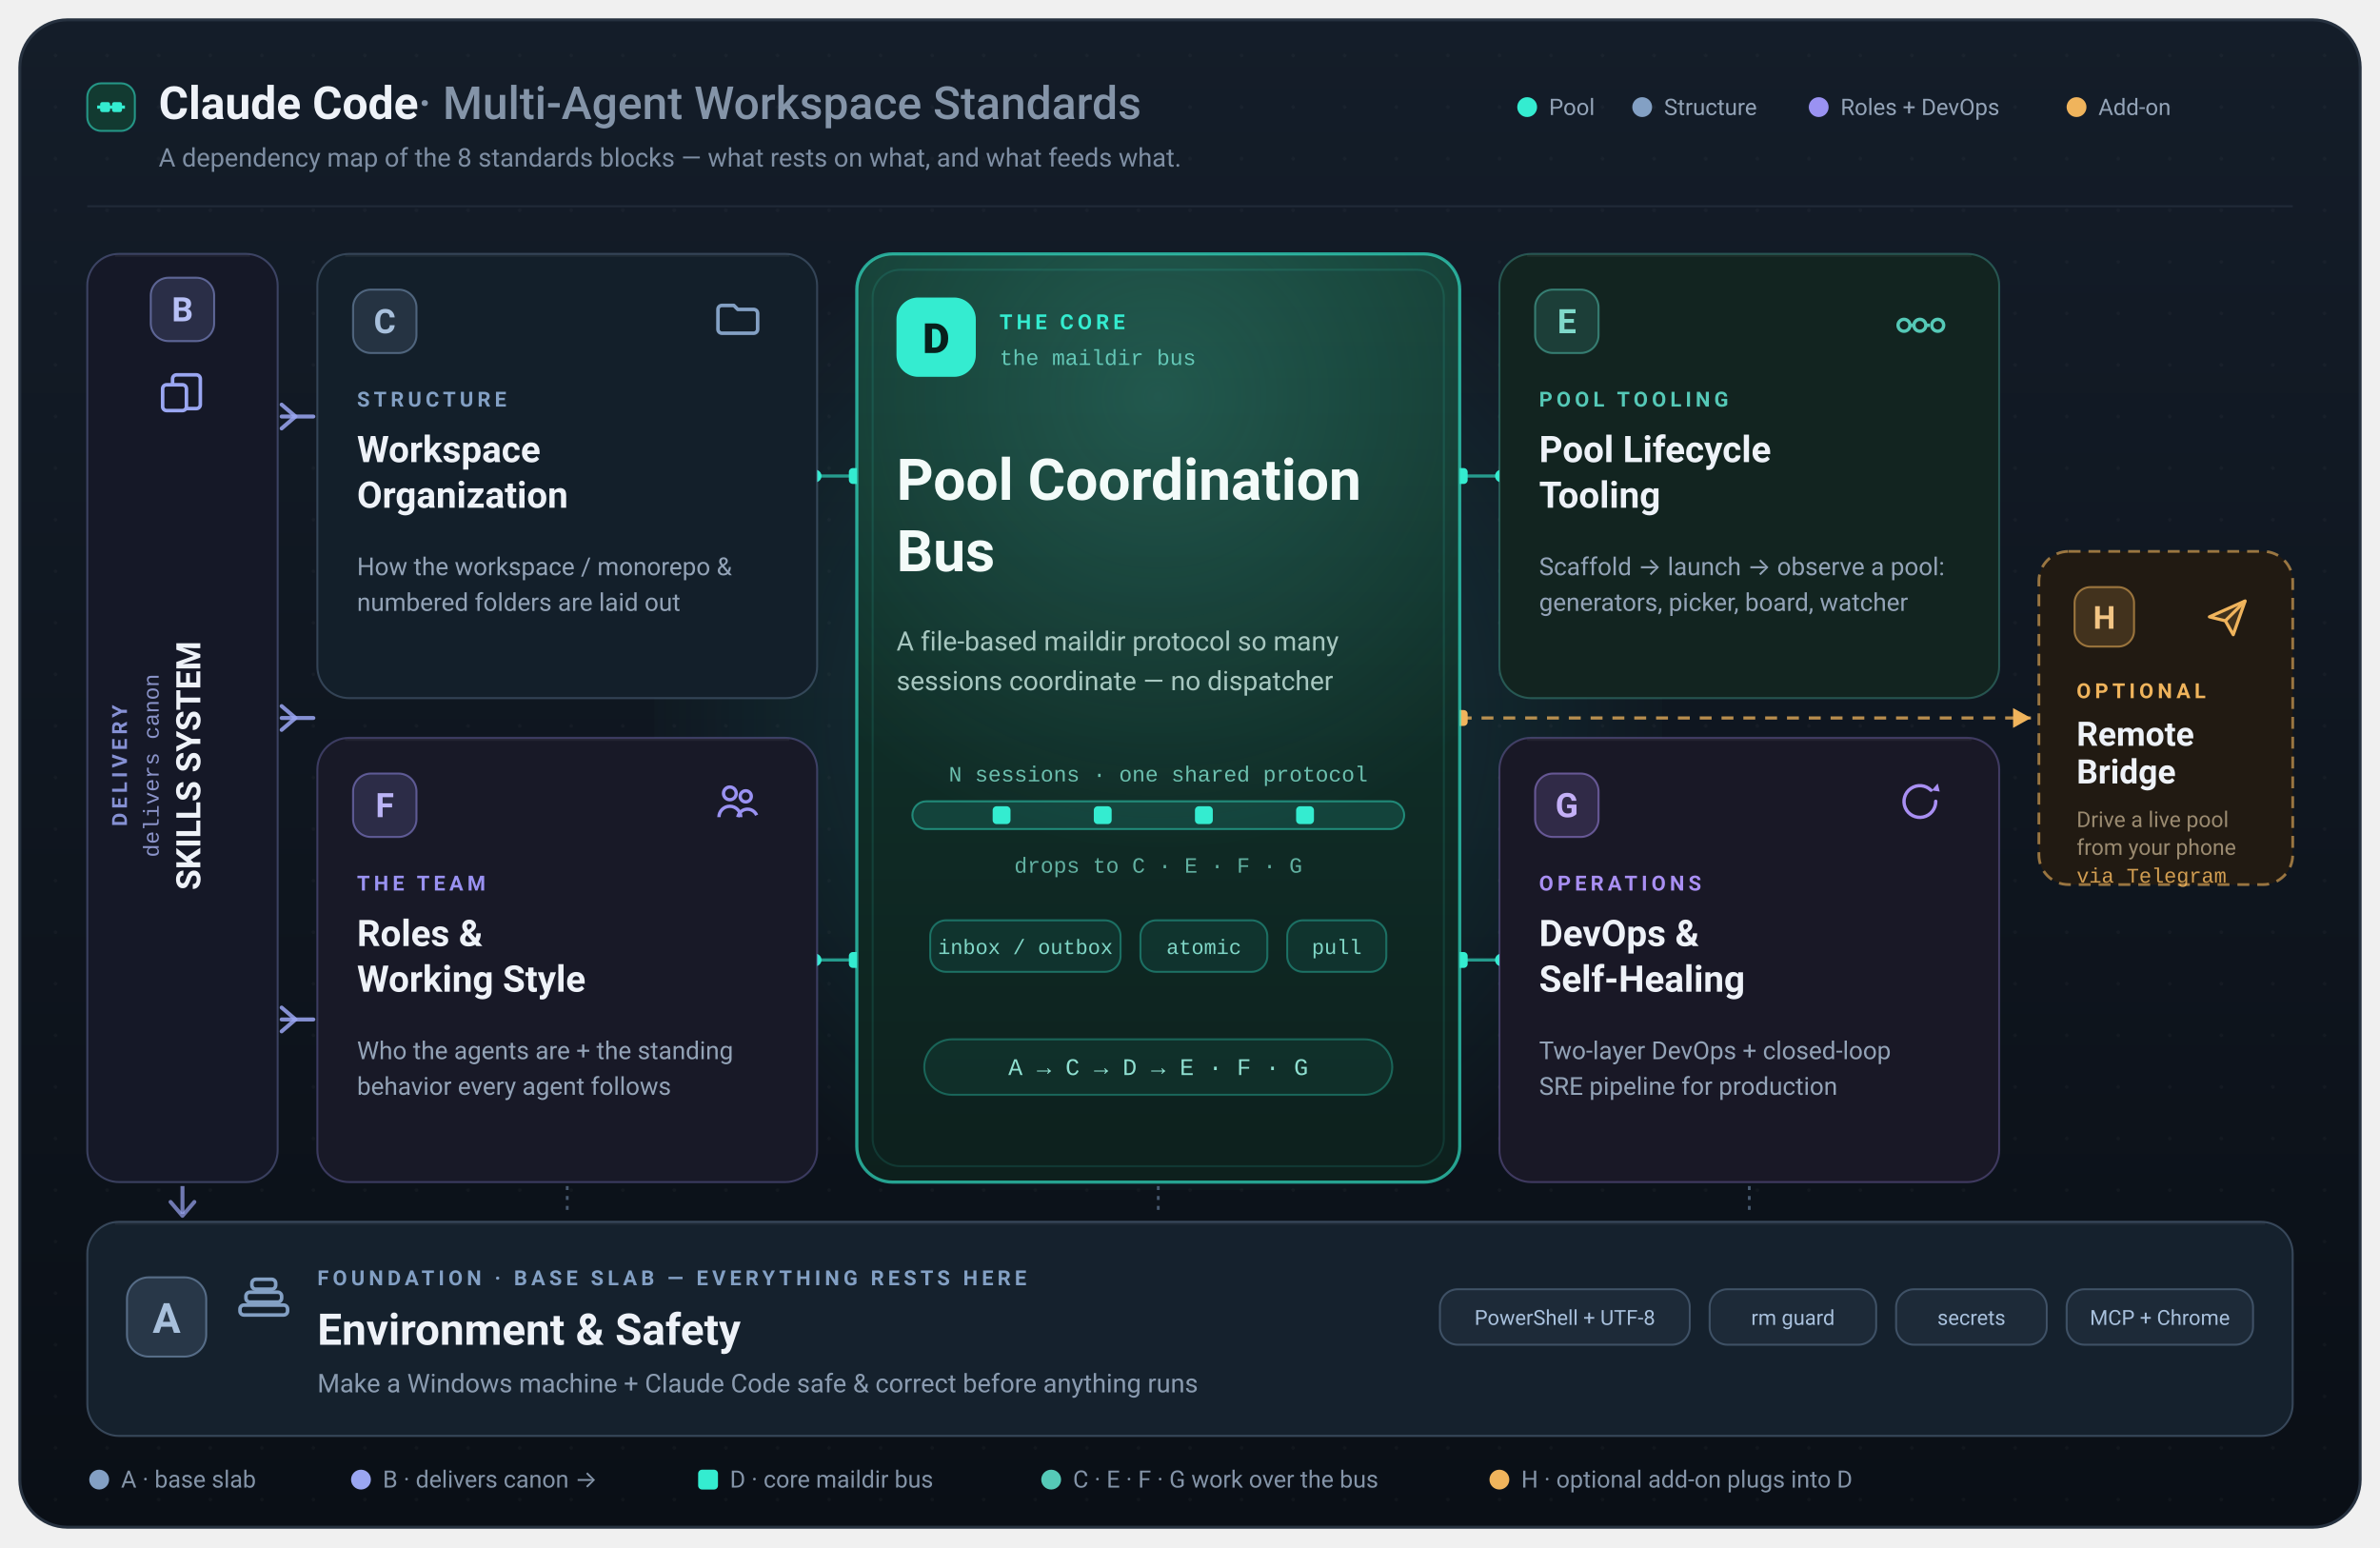
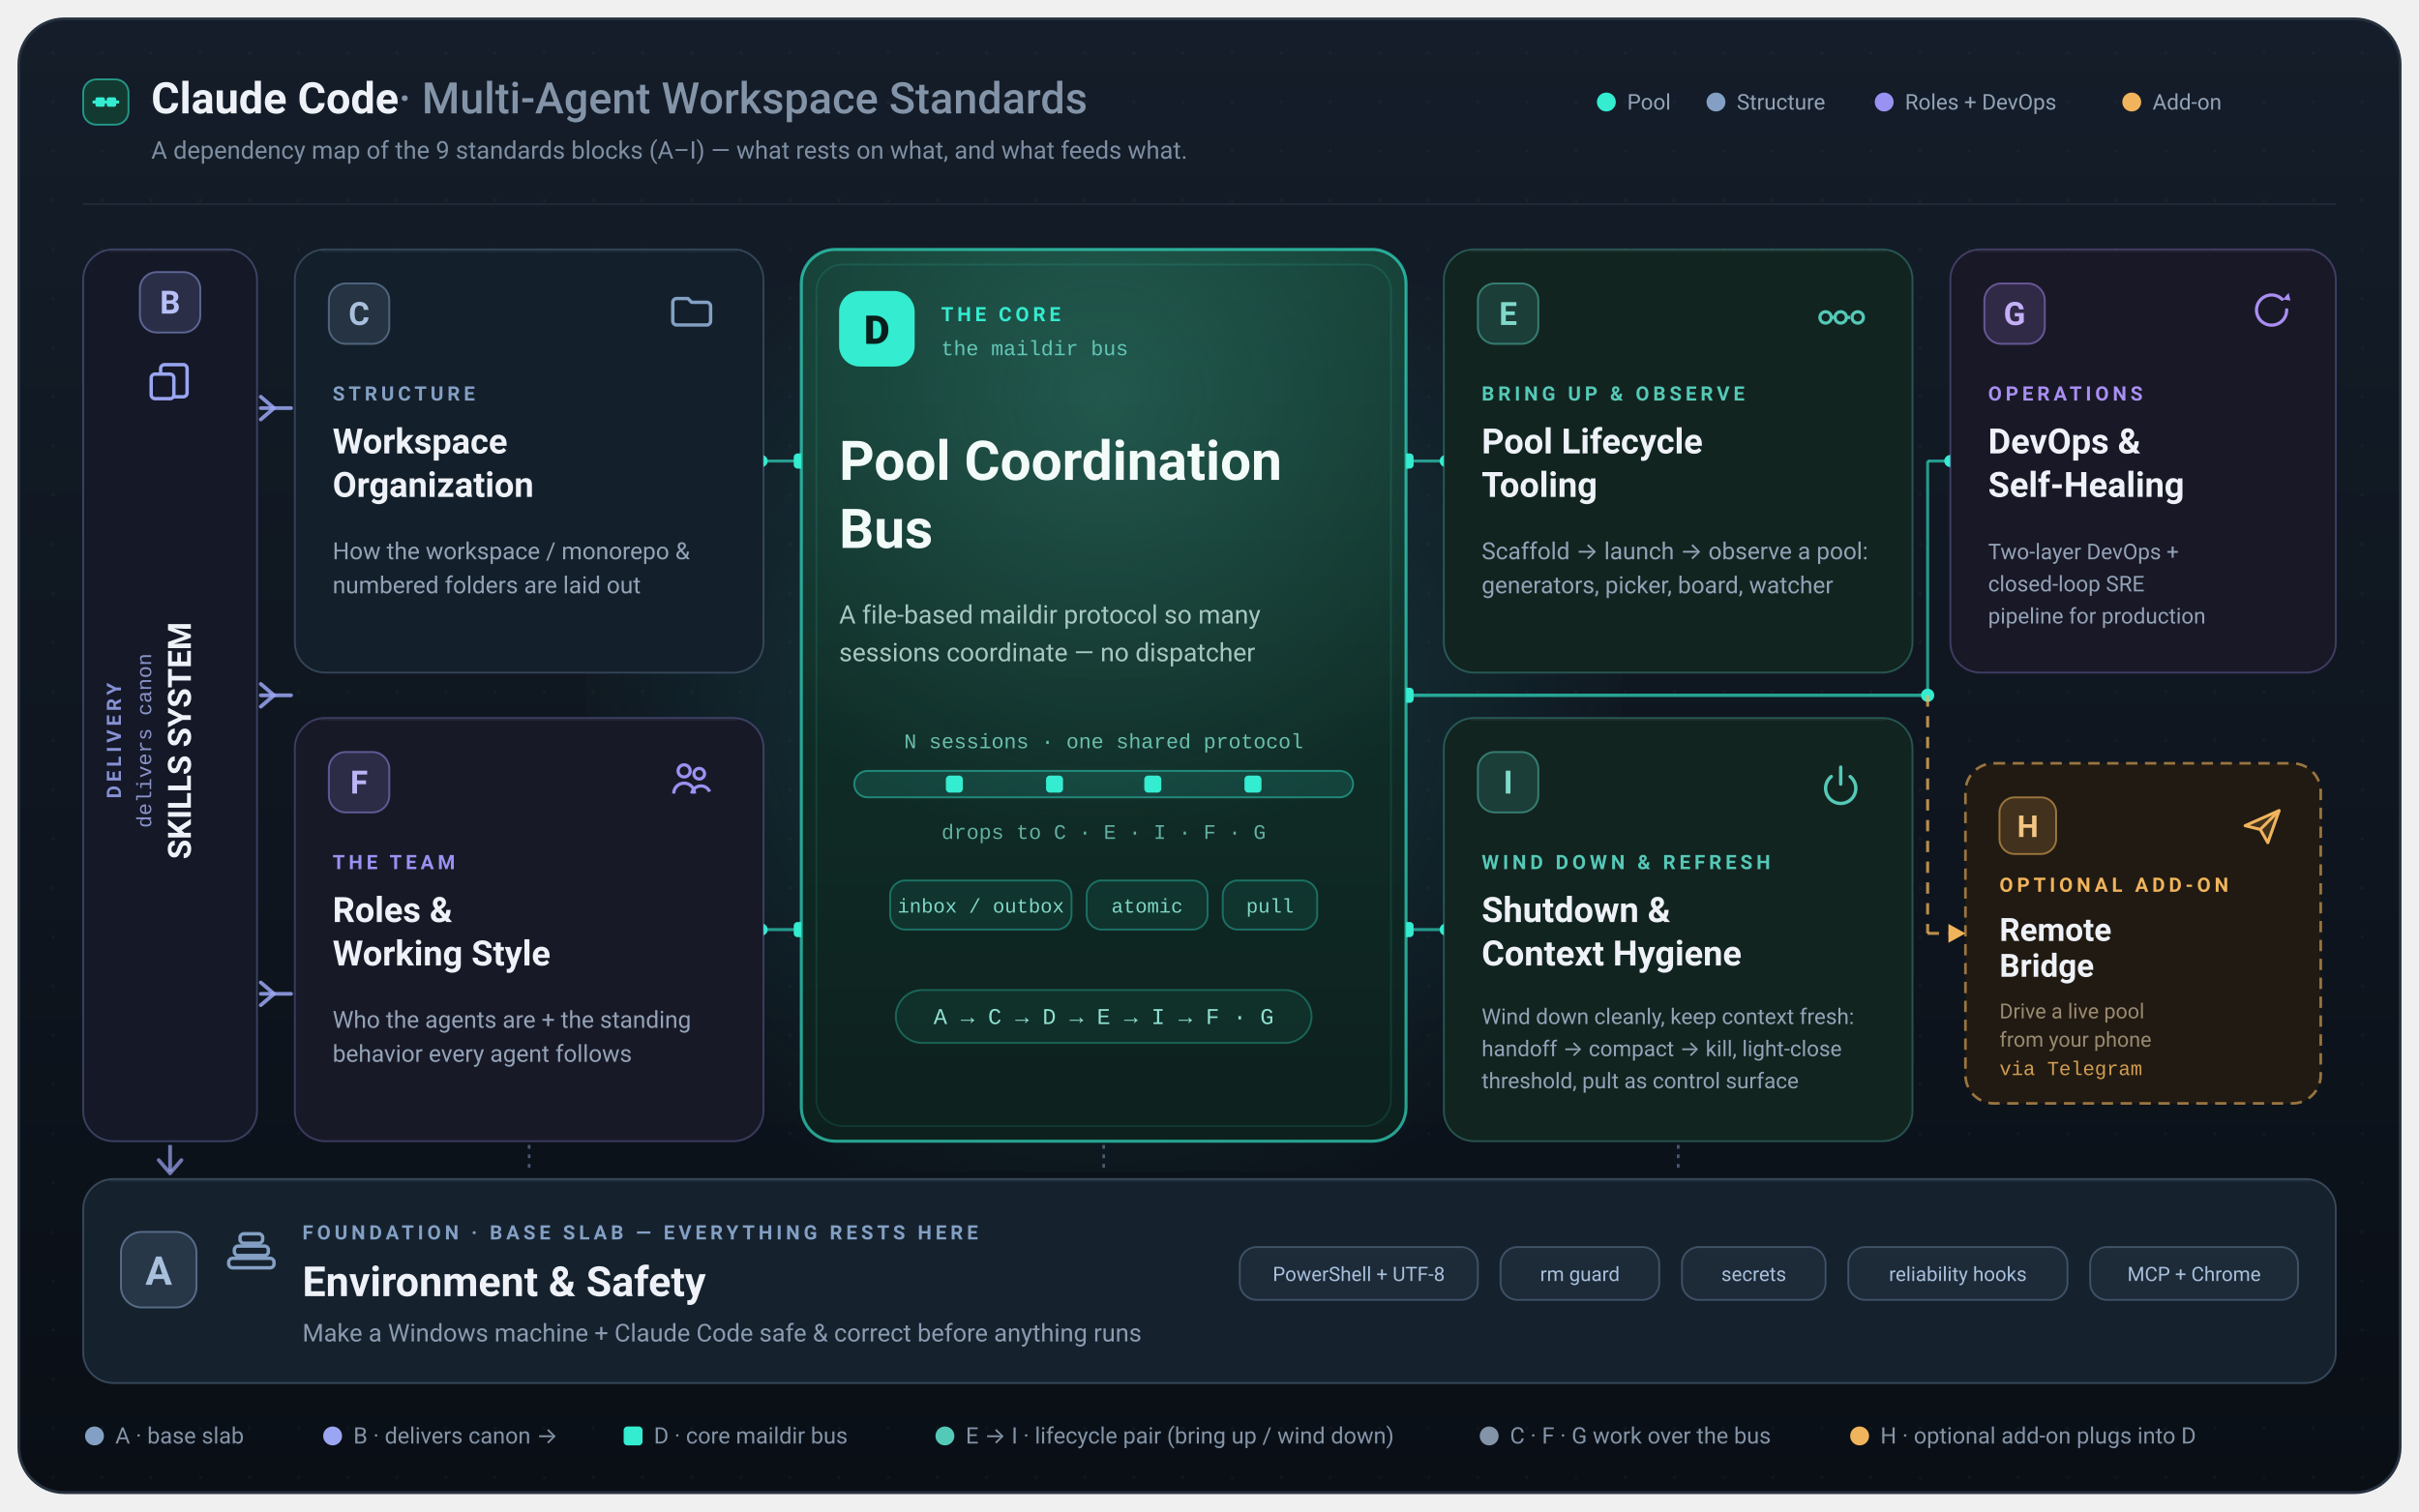
- <svg xmlns="http://www.w3.org/2000/svg" viewBox="0 0 1200 780" width="100%" style="max-width:1200px;height:auto;display:block" role="img" aria-labelledby="mapTitle mapDesc" preserveAspectRatio="xMidYMid meet" font-family="'Segoe UI', system-ui, -apple-system, Roboto, sans-serif">
+ <svg xmlns="http://www.w3.org/2000/svg" viewBox="0 0 1280 800" width="100%" style="max-width:1280px;height:auto;display:block" role="img" aria-labelledby="mapTitle mapDesc" preserveAspectRatio="xMidYMid meet" font-family="'Segoe UI', system-ui, -apple-system, Roboto, sans-serif">
  <style>
    text{font-family:'Segoe UI', system-ui, -apple-system, Roboto, sans-serif;}
    .mono{font-family:'Cascadia Code','Consolas',ui-monospace,'Courier New',monospace;}
    .ey{font-size:10.5px;font-weight:600;letter-spacing:2px;}
    .nm{font-weight:700;}
    .pp{font-size:12.5px;fill:#93a3b7;}
  </style>
  <defs>
    <linearGradient id="cardGrad" x1="0" y1="0" x2="0" y2="1">
      <stop offset="0" stop-color="#141d29" />
      <stop offset="1" stop-color="#0a0f16" />
    </linearGradient>
-     <radialGradient id="dGlow" gradientUnits="userSpaceOnUse" cx="584" cy="362" r="270">
+     <radialGradient id="dGlow" gradientUnits="userSpaceOnUse" cx="584" cy="368" r="290">
      <stop offset="0" stop-color="#34ecd0" stop-opacity="0.32" />
      <stop offset="0.45" stop-color="#34ecd0" stop-opacity="0.10" />
      <stop offset="1" stop-color="#34ecd0" stop-opacity="0" />
    </radialGradient>
    <linearGradient id="dFill" x1="0" y1="0" x2="0" y2="1">
      <stop offset="0" stop-color="#123a31" />
      <stop offset="1" stop-color="#0d201d" />
    </linearGradient>
-     <radialGradient id="dInner" gradientUnits="userSpaceOnUse" cx="584" cy="200" r="230">
+     <radialGradient id="dInner" gradientUnits="userSpaceOnUse" cx="584" cy="210" r="240">
      <stop offset="0" stop-color="#6ff4de" stop-opacity="0.18" />
      <stop offset="1" stop-color="#6ff4de" stop-opacity="0" />
    </radialGradient>
    <pattern id="dots" width="26" height="26" patternUnits="userSpaceOnUse">
      <circle cx="2" cy="2" r="0.9" fill="#ffffff" fill-opacity="0.030" />
    </pattern>
  </defs>
-   <rect x="10" y="10" width="1180" height="760" rx="24" fill="url(#cardGrad)" stroke="#26313f" stroke-width="1.5" />
-   <rect x="10" y="10" width="1180" height="760" rx="24" fill="url(#dots)" />
+   <rect x="10" y="10" width="1260" height="780" rx="24" fill="url(#cardGrad)" stroke="#26313f" stroke-width="1.5" />
+   <rect x="10" y="10" width="1260" height="780" rx="24" fill="url(#dots)" />
  <rect x="44" y="42" width="24" height="24" rx="7" fill="#123a31" stroke="#34ecd0" stroke-opacity="0.55" />
  <line x1="49" y1="54" x2="63" y2="54" stroke="#34ecd0" stroke-width="1.6" />
  <rect x="50.5" y="51.5" width="5" height="5" rx="1" fill="#34ecd0" />
  <rect x="56.5" y="51.5" width="5" height="5" rx="1" fill="#34ecd0" />
  <text x="80" y="60" font-size="23" font-weight="700" fill="#eef2f8">Claude Code<tspan fill="#8494a8" font-weight="500">  ·  Multi-Agent Workspace Standards</tspan>
  </text>
-   <text x="80" y="84" font-size="13" fill="#7e8ea3">A dependency map of the 8 standards blocks — what rests on what, and what feeds what.</text>
-   <circle cx="770" cy="54" r="5" fill="#34ecd0" />
-   <text x="781" y="58" font-size="11.5" fill="#93a3b7">Pool</text>
-   <circle cx="828" cy="54" r="5" fill="#83a0c4" />
-   <text x="839" y="58" font-size="11.5" fill="#93a3b7">Structure</text>
-   <circle cx="917" cy="54" r="5" fill="#9a92f2" />
-   <text x="928" y="58" font-size="11.5" fill="#93a3b7">Roles + DevOps</text>
-   <circle cx="1047" cy="54" r="5" fill="#f0b45c" />
-   <text x="1058" y="58" font-size="11.5" fill="#93a3b7">Add-on</text>
-   <line x1="44" y1="104" x2="1156" y2="104" stroke="#26313f" stroke-opacity="0.7" />
-   <rect x="330" y="150" width="508" height="450" fill="url(#dGlow)" />
+   <text x="80" y="84" font-size="13" fill="#7e8ea3">A dependency map of the 9 standards blocks (A–I) — what rests on what, and what feeds what.</text>
+   <circle cx="850" cy="54" r="5" fill="#34ecd0" />
+   <text x="861" y="58" font-size="11.5" fill="#93a3b7">Pool</text>
+   <circle cx="908" cy="54" r="5" fill="#83a0c4" />
+   <text x="919" y="58" font-size="11.5" fill="#93a3b7">Structure</text>
+   <circle cx="997" cy="54" r="5" fill="#9a92f2" />
+   <text x="1008" y="58" font-size="11.5" fill="#93a3b7">Roles + DevOps</text>
+   <circle cx="1128" cy="54" r="5" fill="#f0b45c" />
+   <text x="1139" y="58" font-size="11.5" fill="#93a3b7">Add-on</text>
+   <line x1="44" y1="108" x2="1236" y2="108" stroke="#26313f" stroke-opacity="0.7" />
+   <rect x="310" y="150" width="548" height="470" fill="url(#dGlow)" />
  <g stroke="#34ecd0" stroke-opacity="0.6" stroke-width="1.6">
-     <line x1="412" y1="240" x2="432" y2="240" />
-     <line x1="412" y1="484" x2="432" y2="484" />
-     <line x1="756" y1="240" x2="736" y2="240" />
-     <line x1="756" y1="484" x2="736" y2="484" />
+     <line x1="404" y1="244" x2="424" y2="244" />
+     <line x1="404" y1="492" x2="424" y2="492" />
+     <line x1="764" y1="244" x2="744" y2="244" />
+     <line x1="764" y1="492" x2="744" y2="492" />
  </g>
  <g fill="#34ecd0">
-     <circle cx="411" cy="240" r="3.2" />
-     <circle cx="411" cy="484" r="3.2" />
-     <circle cx="757" cy="240" r="3.2" />
-     <circle cx="757" cy="484" r="3.2" />
-     <rect x="428" y="236" width="8" height="8" rx="2" />
-     <rect x="428" y="480" width="8" height="8" rx="2" />
-     <rect x="732" y="236" width="8" height="8" rx="2" />
-     <rect x="732" y="480" width="8" height="8" rx="2" />
-   </g>
-   <line x1="736" y1="362" x2="1024" y2="362" stroke="#f0b45c" stroke-width="1.6" stroke-dasharray="6 5" stroke-opacity="0.75" />
-   <rect x="732" y="358" width="8" height="8" rx="2" fill="#f0b45c" />
-   <path d="M1024 362 l-9 -5 l0 10 z" fill="#f0b45c" />
+     <circle cx="403" cy="244" r="3.2" />
+     <circle cx="403" cy="492" r="3.2" />
+     <circle cx="765" cy="244" r="3.2" />
+     <circle cx="765" cy="492" r="3.2" />
+     <rect x="420" y="240" width="8" height="8" rx="2" />
+     <rect x="420" y="488" width="8" height="8" rx="2" />
+     <rect x="740" y="240" width="8" height="8" rx="2" />
+     <rect x="740" y="488" width="8" height="8" rx="2" />
+   </g>
+   <rect x="740" y="364" width="8" height="8" rx="2" fill="#34ecd0" />
+   <line x1="744" y1="368" x2="1020" y2="368" stroke="#34ecd0" stroke-width="1.8" stroke-opacity="0.65" />
+   <circle cx="1020" cy="368" r="3.5" fill="#34ecd0" />
+   <line x1="1020" y1="368" x2="1020" y2="244" stroke="#34ecd0" stroke-width="1.6" stroke-opacity="0.6" />
+   <line x1="1020" y1="244" x2="1032" y2="244" stroke="#34ecd0" stroke-width="1.6" stroke-opacity="0.6" />
+   <circle cx="1032" cy="244" r="3.2" fill="#34ecd0" />
+   <line x1="1020" y1="368" x2="1020" y2="494" stroke="#f0b45c" stroke-width="1.6" stroke-dasharray="6 5" stroke-opacity="0.75" />
+   <line x1="1020" y1="494" x2="1040" y2="494" stroke="#f0b45c" stroke-width="1.6" stroke-dasharray="6 5" stroke-opacity="0.75" />
+   <path d="M1040 494 l-9 -5 l0 10 z" fill="#f0b45c" />
  <g stroke="#9aa6f2" stroke-width="2" fill="none" stroke-opacity="0.85" stroke-linecap="round" stroke-linejoin="round">
-     <path d="M142 204 l7 6 l-7 6" />
-     <line x1="142" y1="210" x2="158" y2="210" />
-     <path d="M142 356 l7 6 l-7 6" />
-     <line x1="142" y1="362" x2="158" y2="362" />
-     <path d="M142 508 l7 6 l-7 6" />
-     <line x1="142" y1="514" x2="158" y2="514" />
-   </g>
-   <line x1="92" y1="598" x2="92" y2="612" stroke="#9aa6f2" stroke-width="2" stroke-opacity="0.7" />
-   <path d="M86 606 l6 7 l6 -7" fill="none" stroke="#9aa6f2" stroke-width="2" stroke-opacity="0.7" stroke-linecap="round" stroke-linejoin="round" />
+     <path d="M138 210 l7 6 l-7 6" />
+     <line x1="138" y1="216" x2="154" y2="216" />
+     <path d="M138 362 l7 6 l-7 6" />
+     <line x1="138" y1="368" x2="154" y2="368" />
+     <path d="M138 520 l7 6 l-7 6" />
+     <line x1="138" y1="526" x2="154" y2="526" />
+   </g>
+   <line x1="90" y1="606" x2="90" y2="620" stroke="#9aa6f2" stroke-width="2" stroke-opacity="0.7" />
+   <path d="M84 614 l6 7 l6 -7" fill="none" stroke="#9aa6f2" stroke-width="2" stroke-opacity="0.7" stroke-linecap="round" stroke-linejoin="round" />
  <g stroke="#83a0c4" stroke-opacity="0.5" stroke-width="1.4" stroke-dasharray="2 3">
-     <line x1="286" y1="598" x2="286" y2="613" />
-     <line x1="584" y1="598" x2="584" y2="613" />
-     <line x1="882" y1="598" x2="882" y2="613" />
-   </g>
-   <g>
-     <rect x="44" y="128" width="96" height="468" rx="16" fill="#151827" stroke="#9aa6f2" stroke-opacity="0.30" />
-     <line x1="58" y1="129" x2="126" y2="129" stroke="#ffffff" stroke-opacity="0.05" />
-     <rect x="76" y="140" width="32" height="32" rx="9" fill="#9aa6f2" fill-opacity="0.16" stroke="#9aa6f2" stroke-opacity="0.5" />
-     <text x="92" y="162" text-anchor="middle" font-size="17" font-weight="700" fill="#b7c0f6">B</text>
-     <g transform="translate(80 186)" fill="none" stroke="#9aa6f2" stroke-width="1.8">
+     <line x1="280" y1="606" x2="280" y2="621" />
+     <line x1="584" y1="606" x2="584" y2="621" />
+     <line x1="888" y1="606" x2="888" y2="621" />
+   </g>
+   <g>
+     <rect x="44" y="132" width="92" height="472" rx="16" fill="#151827" stroke="#9aa6f2" stroke-opacity="0.30" />
+     <line x1="58" y1="133" x2="122" y2="133" stroke="#ffffff" stroke-opacity="0.05" />
+     <rect x="74" y="144" width="32" height="32" rx="9" fill="#9aa6f2" fill-opacity="0.16" stroke="#9aa6f2" stroke-opacity="0.5" />
+     <text x="90" y="166" text-anchor="middle" font-size="17" font-weight="700" fill="#b7c0f6">B</text>
+     <g transform="translate(78 190)" fill="none" stroke="#9aa6f2" stroke-width="1.8">
      <rect x="7" y="3" width="14" height="17" rx="2" />
      <rect x="2" y="8" width="12" height="13" rx="2" fill="#151827" />
    </g>
-     <text transform="translate(101 386) rotate(-90)" text-anchor="middle" class="nm" font-size="17" fill="#eef2f8">SKILLS SYSTEM</text>
-     <text transform="translate(80 386) rotate(-90)" text-anchor="middle" class="mono" font-size="11" fill="#8a93c9">delivers canon</text>
-     <text transform="translate(64 386) rotate(-90)" text-anchor="middle" class="ey" fill="#9aa6f2" fill-opacity="0.85" letter-spacing="2">DELIVERY</text>
-   </g>
-   <g>
-     <rect x="160" y="128" width="252" height="224" rx="16" fill="#131f2a" stroke="#83a0c4" stroke-opacity="0.30" />
-     <line x1="174" y1="129" x2="398" y2="129" stroke="#ffffff" stroke-opacity="0.05" />
-     <rect x="178" y="146" width="32" height="32" rx="9" fill="#83a0c4" fill-opacity="0.16" stroke="#83a0c4" stroke-opacity="0.5" />
-     <text x="194" y="168" text-anchor="middle" font-size="17" font-weight="700" fill="#a8c0dc">C</text>
-     <g transform="translate(360 148)" fill="none" stroke="#83a0c4" stroke-width="1.8" stroke-linejoin="round">
+     <text transform="translate(101 392) rotate(-90)" text-anchor="middle" class="nm" font-size="17" fill="#eef2f8">SKILLS SYSTEM</text>
+     <text transform="translate(80 392) rotate(-90)" text-anchor="middle" class="mono" font-size="11" fill="#8a93c9">delivers canon</text>
+     <text transform="translate(64 392) rotate(-90)" text-anchor="middle" class="ey" fill="#9aa6f2" fill-opacity="0.85" letter-spacing="2">DELIVERY</text>
+   </g>
+   <g>
+     <rect x="156" y="132" width="248" height="224" rx="16" fill="#131f2a" stroke="#83a0c4" stroke-opacity="0.30" />
+     <line x1="170" y1="133" x2="390" y2="133" stroke="#ffffff" stroke-opacity="0.05" />
+     <rect x="174" y="150" width="32" height="32" rx="9" fill="#83a0c4" fill-opacity="0.16" stroke="#83a0c4" stroke-opacity="0.5" />
+     <text x="190" y="172" text-anchor="middle" font-size="17" font-weight="700" fill="#a8c0dc">C</text>
+     <g transform="translate(354 152)" fill="none" stroke="#83a0c4" stroke-width="1.8" stroke-linejoin="round">
      <path d="M2 8 v10 a2 2 0 0 0 2 2 h16 a2 2 0 0 0 2 -2 v-8 a2 2 0 0 0 -2 -2 h-8 l-2 -2 h-6 a2 2 0 0 0 -2 2 z" />
    </g>
-     <text x="180" y="205" class="ey" fill="#83a0c4">STRUCTURE</text>
-     <text x="180" y="233" class="nm" font-size="18.5" fill="#eef2f8">Workspace</text>
-     <text x="180" y="256" class="nm" font-size="18.5" fill="#eef2f8">Organization</text>
-     <text x="180" y="290" class="pp">How the workspace / monorepo &amp;</text>
-     <text x="180" y="308" class="pp">numbered folders are laid out</text>
-   </g>
-   <g>
-     <rect x="160" y="372" width="252" height="224" rx="16" fill="#181927" stroke="#9a92f2" stroke-opacity="0.30" />
-     <line x1="174" y1="373" x2="398" y2="373" stroke="#ffffff" stroke-opacity="0.05" />
-     <rect x="178" y="390" width="32" height="32" rx="9" fill="#9a92f2" fill-opacity="0.16" stroke="#9a92f2" stroke-opacity="0.5" />
-     <text x="194" y="412" text-anchor="middle" font-size="17" font-weight="700" fill="#bbb4f6">F</text>
-     <g transform="translate(360 392)" fill="none" stroke="#9a92f2" stroke-width="1.7">
+     <text x="176" y="212" class="ey" fill="#83a0c4">STRUCTURE</text>
+     <text x="176" y="240" class="nm" font-size="18.5" fill="#eef2f8">Workspace</text>
+     <text x="176" y="263" class="nm" font-size="18.5" fill="#eef2f8">Organization</text>
+     <text x="176" y="296" class="pp">How the workspace / monorepo &amp;</text>
+     <text x="176" y="314" class="pp">numbered folders are laid out</text>
+   </g>
+   <g>
+     <rect x="156" y="380" width="248" height="224" rx="16" fill="#181927" stroke="#9a92f2" stroke-opacity="0.30" />
+     <line x1="170" y1="381" x2="390" y2="381" stroke="#ffffff" stroke-opacity="0.05" />
+     <rect x="174" y="398" width="32" height="32" rx="9" fill="#9a92f2" fill-opacity="0.16" stroke="#9a92f2" stroke-opacity="0.5" />
+     <text x="190" y="420" text-anchor="middle" font-size="17" font-weight="700" fill="#bbb4f6">F</text>
+     <g transform="translate(354 400)" fill="none" stroke="#9a92f2" stroke-width="1.7">
      <circle cx="8" cy="8" r="3.2" />
      <path d="M2.5 20 a5.5 5.5 0 0 1 11 0" />
      <circle cx="16" cy="9.5" r="2.8" />
      <path d="M12 20 a5 5 0 0 1 9.5 -1" />
    </g>
-     <text x="180" y="449" class="ey" fill="#9a92f2">THE TEAM</text>
-     <text x="180" y="477" class="nm" font-size="18.5" fill="#eef2f8">Roles &amp;</text>
-     <text x="180" y="500" class="nm" font-size="18.5" fill="#eef2f8">Working Style</text>
-     <text x="180" y="534" class="pp">Who the agents are + the standing</text>
-     <text x="180" y="552" class="pp">behavior every agent follows</text>
-   </g>
-   <g>
-     <rect x="756" y="128" width="252" height="224" rx="16" fill="#122420" stroke="#55c9b7" stroke-opacity="0.32" />
-     <line x1="770" y1="129" x2="994" y2="129" stroke="#ffffff" stroke-opacity="0.05" />
-     <rect x="774" y="146" width="32" height="32" rx="9" fill="#55c9b7" fill-opacity="0.16" stroke="#55c9b7" stroke-opacity="0.5" />
-     <text x="790" y="168" text-anchor="middle" font-size="17" font-weight="700" fill="#7fd9ca">E</text>
-     <g transform="translate(956 152)" fill="none" stroke="#55c9b7" stroke-width="1.7">
+     <text x="176" y="460" class="ey" fill="#9a92f2">THE TEAM</text>
+     <text x="176" y="488" class="nm" font-size="18.5" fill="#eef2f8">Roles &amp;</text>
+     <text x="176" y="511" class="nm" font-size="18.5" fill="#eef2f8">Working Style</text>
+     <text x="176" y="544" class="pp">Who the agents are + the standing</text>
+     <text x="176" y="562" class="pp">behavior every agent follows</text>
+   </g>
+   <g>
+     <rect x="764" y="132" width="248" height="224" rx="16" fill="#122420" stroke="#55c9b7" stroke-opacity="0.32" />
+     <line x1="778" y1="133" x2="998" y2="133" stroke="#ffffff" stroke-opacity="0.05" />
+     <rect x="782" y="150" width="32" height="32" rx="9" fill="#55c9b7" fill-opacity="0.16" stroke="#55c9b7" stroke-opacity="0.5" />
+     <text x="798" y="172" text-anchor="middle" font-size="17" font-weight="700" fill="#7fd9ca">E</text>
+     <g transform="translate(962 156)" fill="none" stroke="#55c9b7" stroke-width="1.7">
      <circle cx="4" cy="12" r="3" />
      <line x1="7" y1="12" x2="9" y2="12" />
      <circle cx="12" cy="12" r="3" />
      <line x1="15" y1="12" x2="17" y2="12" />
      <circle cx="21" cy="12" r="3" />
    </g>
-     <text x="776" y="205" class="ey" fill="#55c9b7">POOL TOOLING</text>
-     <text x="776" y="233" class="nm" font-size="18.5" fill="#eef2f8">Pool Lifecycle</text>
-     <text x="776" y="256" class="nm" font-size="18.5" fill="#eef2f8">Tooling</text>
-     <text x="776" y="290" class="pp">Scaffold → launch → observe a pool:</text>
-     <text x="776" y="308" class="pp">generators, picker, board, watcher</text>
-   </g>
-   <g>
-     <rect x="756" y="372" width="252" height="224" rx="16" fill="#191826" stroke="#a98ff3" stroke-opacity="0.30" />
-     <line x1="770" y1="373" x2="994" y2="373" stroke="#ffffff" stroke-opacity="0.05" />
-     <rect x="774" y="390" width="32" height="32" rx="9" fill="#a98ff3" fill-opacity="0.16" stroke="#a98ff3" stroke-opacity="0.5" />
-     <text x="790" y="412" text-anchor="middle" font-size="17" font-weight="700" fill="#c4b0f7">G</text>
-     <g transform="translate(956 392)" fill="none" stroke="#a98ff3" stroke-width="1.7" stroke-linecap="round">
+     <text x="784" y="212" class="ey" fill="#55c9b7">BRING UP &amp; OBSERVE</text>
+     <text x="784" y="240" class="nm" font-size="18.5" fill="#eef2f8">Pool Lifecycle</text>
+     <text x="784" y="263" class="nm" font-size="18.5" fill="#eef2f8">Tooling</text>
+     <text x="784" y="296" class="pp">Scaffold → launch → observe a pool:</text>
+     <text x="784" y="314" class="pp">generators, picker, board, watcher</text>
+   </g>
+   <g>
+     <rect x="764" y="380" width="248" height="224" rx="16" fill="#122420" stroke="#55c9b7" stroke-opacity="0.32" />
+     <line x1="778" y1="381" x2="998" y2="381" stroke="#ffffff" stroke-opacity="0.05" />
+     <rect x="782" y="398" width="32" height="32" rx="9" fill="#55c9b7" fill-opacity="0.16" stroke="#55c9b7" stroke-opacity="0.5" />
+     <text x="798" y="420" text-anchor="middle" font-size="17" font-weight="700" fill="#7fd9ca">I</text>
+     <g transform="translate(962 404)" fill="none" stroke="#55c9b7" stroke-width="1.8" stroke-linecap="round">
+       <line x1="12" y1="2" x2="12" y2="11" />
+       <path d="M7 7 A8 8 0 1 0 17 7" />
+     </g>
+     <text x="784" y="460" class="ey" fill="#55c9b7">WIND DOWN &amp; REFRESH</text>
+     <text x="784" y="488" class="nm" font-size="18.5" fill="#eef2f8">Shutdown &amp;</text>
+     <text x="784" y="511" class="nm" font-size="18.5" fill="#eef2f8">Context Hygiene</text>
+     <text x="784" y="542" font-size="11.5" fill="#93a3b7">Wind down cleanly, keep context fresh:</text>
+     <text x="784" y="559" font-size="11.5" fill="#93a3b7">handoff → compact → kill, light-close</text>
+     <text x="784" y="576" font-size="11.5" fill="#93a3b7">threshold, pult as control surface</text>
+   </g>
+   <g>
+     <rect x="1032" y="132" width="204" height="224" rx="16" fill="#191826" stroke="#a98ff3" stroke-opacity="0.30" />
+     <line x1="1046" y1="133" x2="1222" y2="133" stroke="#ffffff" stroke-opacity="0.05" />
+     <rect x="1050" y="150" width="32" height="32" rx="9" fill="#a98ff3" fill-opacity="0.16" stroke="#a98ff3" stroke-opacity="0.5" />
+     <text x="1066" y="172" text-anchor="middle" font-size="17" font-weight="700" fill="#c4b0f7">G</text>
+     <g transform="translate(1190 152)" fill="none" stroke="#a98ff3" stroke-width="1.7" stroke-linecap="round">
      <path d="M20 12 a8 8 0 1 1 -2.4 -5.6" />
      <path d="M21 3 l-3 3.5 l4 0.6" fill="#a98ff3" stroke="none" />
    </g>
-     <text x="776" y="449" class="ey" fill="#a98ff3">OPERATIONS</text>
-     <text x="776" y="477" class="nm" font-size="18.5" fill="#eef2f8">DevOps &amp;</text>
-     <text x="776" y="500" class="nm" font-size="18.5" fill="#eef2f8">Self-Healing</text>
-     <text x="776" y="534" class="pp">Two-layer DevOps + closed-loop</text>
-     <text x="776" y="552" class="pp">SRE pipeline for production</text>
-   </g>
-   <g>
-     <rect x="1028" y="278" width="128" height="168" rx="15" fill="#211a12" stroke="#f0b45c" stroke-opacity="0.6" stroke-width="1.4" stroke-dasharray="6 4" />
-     <rect x="1046" y="296" width="30" height="30" rx="8" fill="#f0b45c" fill-opacity="0.16" stroke="#f0b45c" stroke-opacity="0.55" />
-     <text x="1061" y="317" text-anchor="middle" font-size="16" font-weight="700" fill="#f3c584">H</text>
-     <g transform="translate(1112 300)" stroke="#f0b45c" stroke-width="1.6" stroke-linejoin="round">
+     <text x="1052" y="212" class="ey" fill="#a98ff3">OPERATIONS</text>
+     <text x="1052" y="240" class="nm" font-size="18.5" fill="#eef2f8">DevOps &amp;</text>
+     <text x="1052" y="263" class="nm" font-size="18.5" fill="#eef2f8">Self-Healing</text>
+     <text x="1052" y="296" font-size="11.5" fill="#93a3b7">Two-layer DevOps +</text>
+     <text x="1052" y="313" font-size="11.5" fill="#93a3b7">closed-loop SRE</text>
+     <text x="1052" y="330" font-size="11.5" fill="#93a3b7">pipeline for production</text>
+   </g>
+   <g>
+     <rect x="1040" y="404" width="188" height="180" rx="15" fill="#211a12" stroke="#f0b45c" stroke-opacity="0.6" stroke-width="1.4" stroke-dasharray="6 4" />
+     <rect x="1058" y="422" width="30" height="30" rx="8" fill="#f0b45c" fill-opacity="0.16" stroke="#f0b45c" stroke-opacity="0.55" />
+     <text x="1073" y="443" text-anchor="middle" font-size="16" font-weight="700" fill="#f3c584">H</text>
+     <g transform="translate(1186 426)" stroke="#f0b45c" stroke-width="1.6" stroke-linejoin="round">
      <path d="M2 11 L20 3 L14 20 L10 13 Z" fill="#f0b45c" fill-opacity="0.15" />
      <line x1="10" y1="13" x2="20" y2="3" fill="none" />
    </g>
-     <text x="1047" y="352" class="ey" fill="#f0b45c" letter-spacing="1.5">OPTIONAL</text>
-     <text x="1047" y="376" class="nm" font-size="17" fill="#eef2f8">Remote</text>
-     <text x="1047" y="395" class="nm" font-size="17" fill="#eef2f8">Bridge</text>
-     <text x="1047" y="417" font-size="11" fill="#9a8a70">Drive a live pool</text>
-     <text x="1047" y="431" font-size="11" fill="#9a8a70">from your phone</text>
-     <text x="1047" y="445" class="mono" font-size="10.5" fill="#f0b45c" fill-opacity="0.85">via Telegram</text>
-   </g>
-   <g>
-     <rect x="432" y="128" width="304" height="468" rx="18" fill="url(#dFill)" stroke="#34ecd0" stroke-opacity="0.65" stroke-width="1.6" />
-     <rect x="432" y="128" width="304" height="468" rx="18" fill="url(#dInner)" />
-     <rect x="440" y="136" width="288" height="452" rx="14" fill="none" stroke="#34ecd0" stroke-opacity="0.12" />
-     <rect x="452" y="150" width="40" height="40" rx="11" fill="#34ecd0" />
-     <text x="472" y="178" text-anchor="middle" font-size="21" font-weight="800" fill="#08201c">D</text>
-     <text x="504" y="166" class="ey" fill="#34ecd0" letter-spacing="2.5">THE CORE</text>
-     <text x="504" y="184" class="mono" font-size="11" fill="#63c7b6">the maildir bus</text>
-     <text x="452" y="252" class="nm" font-size="29" fill="#f3fbf9">Pool Coordination</text>
-     <text x="452" y="288" class="nm" font-size="29" fill="#f3fbf9">Bus</text>
-     <text x="452" y="328" font-size="13.5" fill="#a7c7c0">A file-based maildir protocol so many</text>
-     <text x="452" y="348" font-size="13.5" fill="#a7c7c0">sessions coordinate — no dispatcher</text>
-     <text x="584" y="394" text-anchor="middle" class="mono" font-size="11" fill="#6bbfae">N sessions  ·  one shared protocol</text>
-     <rect x="460" y="404" width="248" height="14" rx="7" fill="#34ecd0" fill-opacity="0.13" stroke="#34ecd0" stroke-opacity="0.45" />
+     <text x="1058" y="472" class="ey" fill="#f0b45c" letter-spacing="1.5">OPTIONAL ADD-ON</text>
+     <text x="1058" y="498" class="nm" font-size="17" fill="#eef2f8">Remote</text>
+     <text x="1058" y="517" class="nm" font-size="17" fill="#eef2f8">Bridge</text>
+     <text x="1058" y="539" font-size="11" fill="#9a8a70">Drive a live pool</text>
+     <text x="1058" y="554" font-size="11" fill="#9a8a70">from your phone</text>
+     <text x="1058" y="569" class="mono" font-size="10.5" fill="#f0b45c" fill-opacity="0.85">via Telegram</text>
+   </g>
+   <g>
+     <rect x="424" y="132" width="320" height="472" rx="18" fill="url(#dFill)" stroke="#34ecd0" stroke-opacity="0.65" stroke-width="1.6" />
+     <rect x="424" y="132" width="320" height="472" rx="18" fill="url(#dInner)" />
+     <rect x="432" y="140" width="304" height="456" rx="14" fill="none" stroke="#34ecd0" stroke-opacity="0.12" />
+     <rect x="444" y="154" width="40" height="40" rx="11" fill="#34ecd0" />
+     <text x="464" y="182" text-anchor="middle" font-size="21" font-weight="800" fill="#08201c">D</text>
+     <text x="498" y="170" class="ey" fill="#34ecd0" letter-spacing="2.5">THE CORE</text>
+     <text x="498" y="188" class="mono" font-size="11" fill="#63c7b6">the maildir bus</text>
+     <text x="444" y="254" class="nm" font-size="29" fill="#f3fbf9">Pool Coordination</text>
+     <text x="444" y="290" class="nm" font-size="29" fill="#f3fbf9">Bus</text>
+     <text x="444" y="330" font-size="13.5" fill="#a7c7c0">A file-based maildir protocol so many</text>
+     <text x="444" y="350" font-size="13.5" fill="#a7c7c0">sessions coordinate — no dispatcher</text>
+     <text x="584" y="396" text-anchor="middle" class="mono" font-size="11" fill="#6bbfae">N sessions  ·  one shared protocol</text>
+     <rect x="452" y="408" width="264" height="14" rx="7" fill="#34ecd0" fill-opacity="0.13" stroke="#34ecd0" stroke-opacity="0.45" />
    <g fill="#34ecd0">
-       <rect x="500.5" y="406.5" width="9" height="9" rx="2" />
-       <rect x="551.5" y="406.5" width="9" height="9" rx="2" />
-       <rect x="602.5" y="406.5" width="9" height="9" rx="2" />
-       <rect x="653.5" y="406.5" width="9" height="9" rx="2" />
-     </g>
-     <text x="584" y="440" text-anchor="middle" class="mono" font-size="11" fill="#6bbfae" fill-opacity="0.9">drops to  C · E · F · G</text>
+       <rect x="500.5" y="410.5" width="9" height="9" rx="2" />
+       <rect x="553.5" y="410.5" width="9" height="9" rx="2" />
+       <rect x="605.5" y="410.5" width="9" height="9" rx="2" />
+       <rect x="658.5" y="410.5" width="9" height="9" rx="2" />
+     </g>
+     <text x="584" y="444" text-anchor="middle" class="mono" font-size="11" fill="#6bbfae" fill-opacity="0.9">drops to  C · E · I · F · G</text>
    <g>
-       <rect x="469" y="464" width="96" height="26" rx="8" fill="#34ecd0" fill-opacity="0.07" stroke="#34ecd0" stroke-opacity="0.35" />
-       <text x="517" y="481" text-anchor="middle" class="mono" font-size="10.5" fill="#7fd6c6">inbox / outbox</text>
-       <rect x="575" y="464" width="64" height="26" rx="8" fill="#34ecd0" fill-opacity="0.07" stroke="#34ecd0" stroke-opacity="0.35" />
-       <text x="607" y="481" text-anchor="middle" class="mono" font-size="10.5" fill="#7fd6c6">atomic</text>
-       <rect x="649" y="464" width="50" height="26" rx="8" fill="#34ecd0" fill-opacity="0.07" stroke="#34ecd0" stroke-opacity="0.35" />
-       <text x="674" y="481" text-anchor="middle" class="mono" font-size="10.5" fill="#7fd6c6">pull</text>
-     </g>
-     <rect x="466" y="524" width="236" height="28" rx="14" fill="#34ecd0" fill-opacity="0.06" stroke="#34ecd0" stroke-opacity="0.30" />
-     <text x="584" y="542" text-anchor="middle" class="mono" font-size="12" fill="#8fe0d1">A → C → D → E · F · G</text>
-   </g>
-   <g>
-     <rect x="44" y="616" width="1112" height="108" rx="16" fill="#15212d" stroke="#83a0c4" stroke-opacity="0.34" />
-     <line x1="58" y1="617" x2="1142" y2="617" stroke="#ffffff" stroke-opacity="0.05" />
-     <rect x="64" y="644" width="40" height="40" rx="11" fill="#83a0c4" fill-opacity="0.18" stroke="#83a0c4" stroke-opacity="0.55" />
-     <text x="84" y="672" text-anchor="middle" font-size="21" font-weight="700" fill="#a8c0dc">A</text>
-     <g transform="translate(120 644)" fill="none" stroke="#83a0c4" stroke-width="1.8">
+       <rect x="471" y="466" width="96" height="26" rx="8" fill="#34ecd0" fill-opacity="0.07" stroke="#34ecd0" stroke-opacity="0.35" />
+       <text x="519" y="483" text-anchor="middle" class="mono" font-size="10.5" fill="#7fd6c6">inbox / outbox</text>
+       <rect x="575" y="466" width="64" height="26" rx="8" fill="#34ecd0" fill-opacity="0.07" stroke="#34ecd0" stroke-opacity="0.35" />
+       <text x="607" y="483" text-anchor="middle" class="mono" font-size="10.5" fill="#7fd6c6">atomic</text>
+       <rect x="647" y="466" width="50" height="26" rx="8" fill="#34ecd0" fill-opacity="0.07" stroke="#34ecd0" stroke-opacity="0.35" />
+       <text x="672" y="483" text-anchor="middle" class="mono" font-size="10.5" fill="#7fd6c6">pull</text>
+     </g>
+     <rect x="474" y="524" width="220" height="28" rx="14" fill="#34ecd0" fill-opacity="0.06" stroke="#34ecd0" stroke-opacity="0.30" />
+     <text x="584" y="542" text-anchor="middle" class="mono" font-size="12" fill="#8fe0d1">A → C → D → E → I → F · G</text>
+   </g>
+   <g>
+     <rect x="44" y="624" width="1192" height="108" rx="16" fill="#15212d" stroke="#83a0c4" stroke-opacity="0.34" />
+     <line x1="58" y1="625" x2="1222" y2="625" stroke="#ffffff" stroke-opacity="0.05" />
+     <rect x="64" y="652" width="40" height="40" rx="11" fill="#83a0c4" fill-opacity="0.18" stroke="#83a0c4" stroke-opacity="0.55" />
+     <text x="84" y="680" text-anchor="middle" font-size="21" font-weight="700" fill="#a8c0dc">A</text>
+     <g transform="translate(120 652)" fill="none" stroke="#83a0c4" stroke-width="1.8">
      <rect x="1" y="14" width="24" height="5" rx="2" />
      <rect x="4" y="7.5" width="18" height="5" rx="2" />
      <rect x="7" y="1" width="12" height="5" rx="2" />
    </g>
-     <text x="160" y="648" class="ey" fill="#83a0c4" letter-spacing="2">FOUNDATION · BASE SLAB — EVERYTHING RESTS HERE</text>
-     <text x="160" y="678" class="nm" font-size="22" fill="#eef2f8">Environment &amp; Safety</text>
-     <text x="160" y="702" font-size="13" fill="#8a9bb0">Make a Windows machine + Claude Code safe &amp; correct before anything runs</text>
+     <text x="160" y="656" class="ey" fill="#83a0c4" letter-spacing="2">FOUNDATION · BASE SLAB — EVERYTHING RESTS HERE</text>
+     <text x="160" y="686" class="nm" font-size="22" fill="#eef2f8">Environment &amp; Safety</text>
+     <text x="160" y="710" font-size="13" fill="#8a9bb0">Make a Windows machine + Claude Code safe &amp; correct before anything runs</text>
    <g class="mono" font-size="10.5">
-       <rect x="726" y="650" width="126" height="28" rx="9" fill="#83a0c4" fill-opacity="0.08" stroke="#83a0c4" stroke-opacity="0.35" />
-       <text x="789" y="668" text-anchor="middle" fill="#a8c0dc">PowerShell + UTF-8</text>
-       <rect x="862" y="650" width="84" height="28" rx="9" fill="#83a0c4" fill-opacity="0.08" stroke="#83a0c4" stroke-opacity="0.35" />
-       <text x="904" y="668" text-anchor="middle" fill="#a8c0dc">rm guard</text>
-       <rect x="956" y="650" width="76" height="28" rx="9" fill="#83a0c4" fill-opacity="0.08" stroke="#83a0c4" stroke-opacity="0.35" />
-       <text x="994" y="668" text-anchor="middle" fill="#a8c0dc">secrets</text>
-       <rect x="1042" y="650" width="94" height="28" rx="9" fill="#83a0c4" fill-opacity="0.08" stroke="#83a0c4" stroke-opacity="0.35" />
-       <text x="1089" y="668" text-anchor="middle" fill="#a8c0dc">MCP + Chrome</text>
+       <rect x="656" y="660" width="126" height="28" rx="9" fill="#83a0c4" fill-opacity="0.08" stroke="#83a0c4" stroke-opacity="0.35" />
+       <text x="719" y="678" text-anchor="middle" fill="#a8c0dc">PowerShell + UTF-8</text>
+       <rect x="794" y="660" width="84" height="28" rx="9" fill="#83a0c4" fill-opacity="0.08" stroke="#83a0c4" stroke-opacity="0.35" />
+       <text x="836" y="678" text-anchor="middle" fill="#a8c0dc">rm guard</text>
+       <rect x="890" y="660" width="76" height="28" rx="9" fill="#83a0c4" fill-opacity="0.08" stroke="#83a0c4" stroke-opacity="0.35" />
+       <text x="928" y="678" text-anchor="middle" fill="#a8c0dc">secrets</text>
+       <rect x="978" y="660" width="116" height="28" rx="9" fill="#83a0c4" fill-opacity="0.08" stroke="#83a0c4" stroke-opacity="0.35" />
+       <text x="1036" y="678" text-anchor="middle" fill="#a8c0dc">reliability hooks</text>
+       <rect x="1106" y="660" width="110" height="28" rx="9" fill="#83a0c4" fill-opacity="0.08" stroke="#83a0c4" stroke-opacity="0.35" />
+       <text x="1161" y="678" text-anchor="middle" fill="#a8c0dc">MCP + Chrome</text>
    </g>
  </g>
  <g font-size="12" fill="#8494a8">
-     <circle cx="50" cy="746" r="5" fill="#83a0c4" />
-     <text x="61" y="750">A · base slab</text>
-     <circle cx="182" cy="746" r="5" fill="#9aa6f2" />
-     <text x="193" y="750">B · delivers canon →</text>
-     <rect x="352" y="741" width="10" height="10" rx="2" fill="#34ecd0" />
-     <text x="368" y="750">D · core maildir bus</text>
-     <circle cx="530" cy="746" r="5" fill="#55c9b7" />
-     <text x="541" y="750">C · E · F · G work over the bus</text>
-     <circle cx="756" cy="746" r="5" fill="#f0b45c" />
-     <text x="767" y="750">H · optional add-on plugs into D</text>
+     <circle cx="50" cy="760" r="5" fill="#83a0c4" />
+     <text x="61" y="764">A · base slab</text>
+     <circle cx="176" cy="760" r="5" fill="#9aa6f2" />
+     <text x="187" y="764">B · delivers canon →</text>
+     <rect x="330" y="755" width="10" height="10" rx="2" fill="#34ecd0" />
+     <text x="346" y="764">D · core maildir bus</text>
+     <circle cx="500" cy="760" r="5" fill="#55c9b7" />
+     <text x="511" y="764">E → I · lifecycle pair (bring up / wind down)</text>
+     <circle cx="788" cy="760" r="5" fill="#8494a8" />
+     <text x="799" y="764">C · F · G work over the bus</text>
+     <circle cx="984" cy="760" r="5" fill="#f0b45c" />
+     <text x="995" y="764">H · optional add-on plugs into D</text>
  </g>
</svg>
